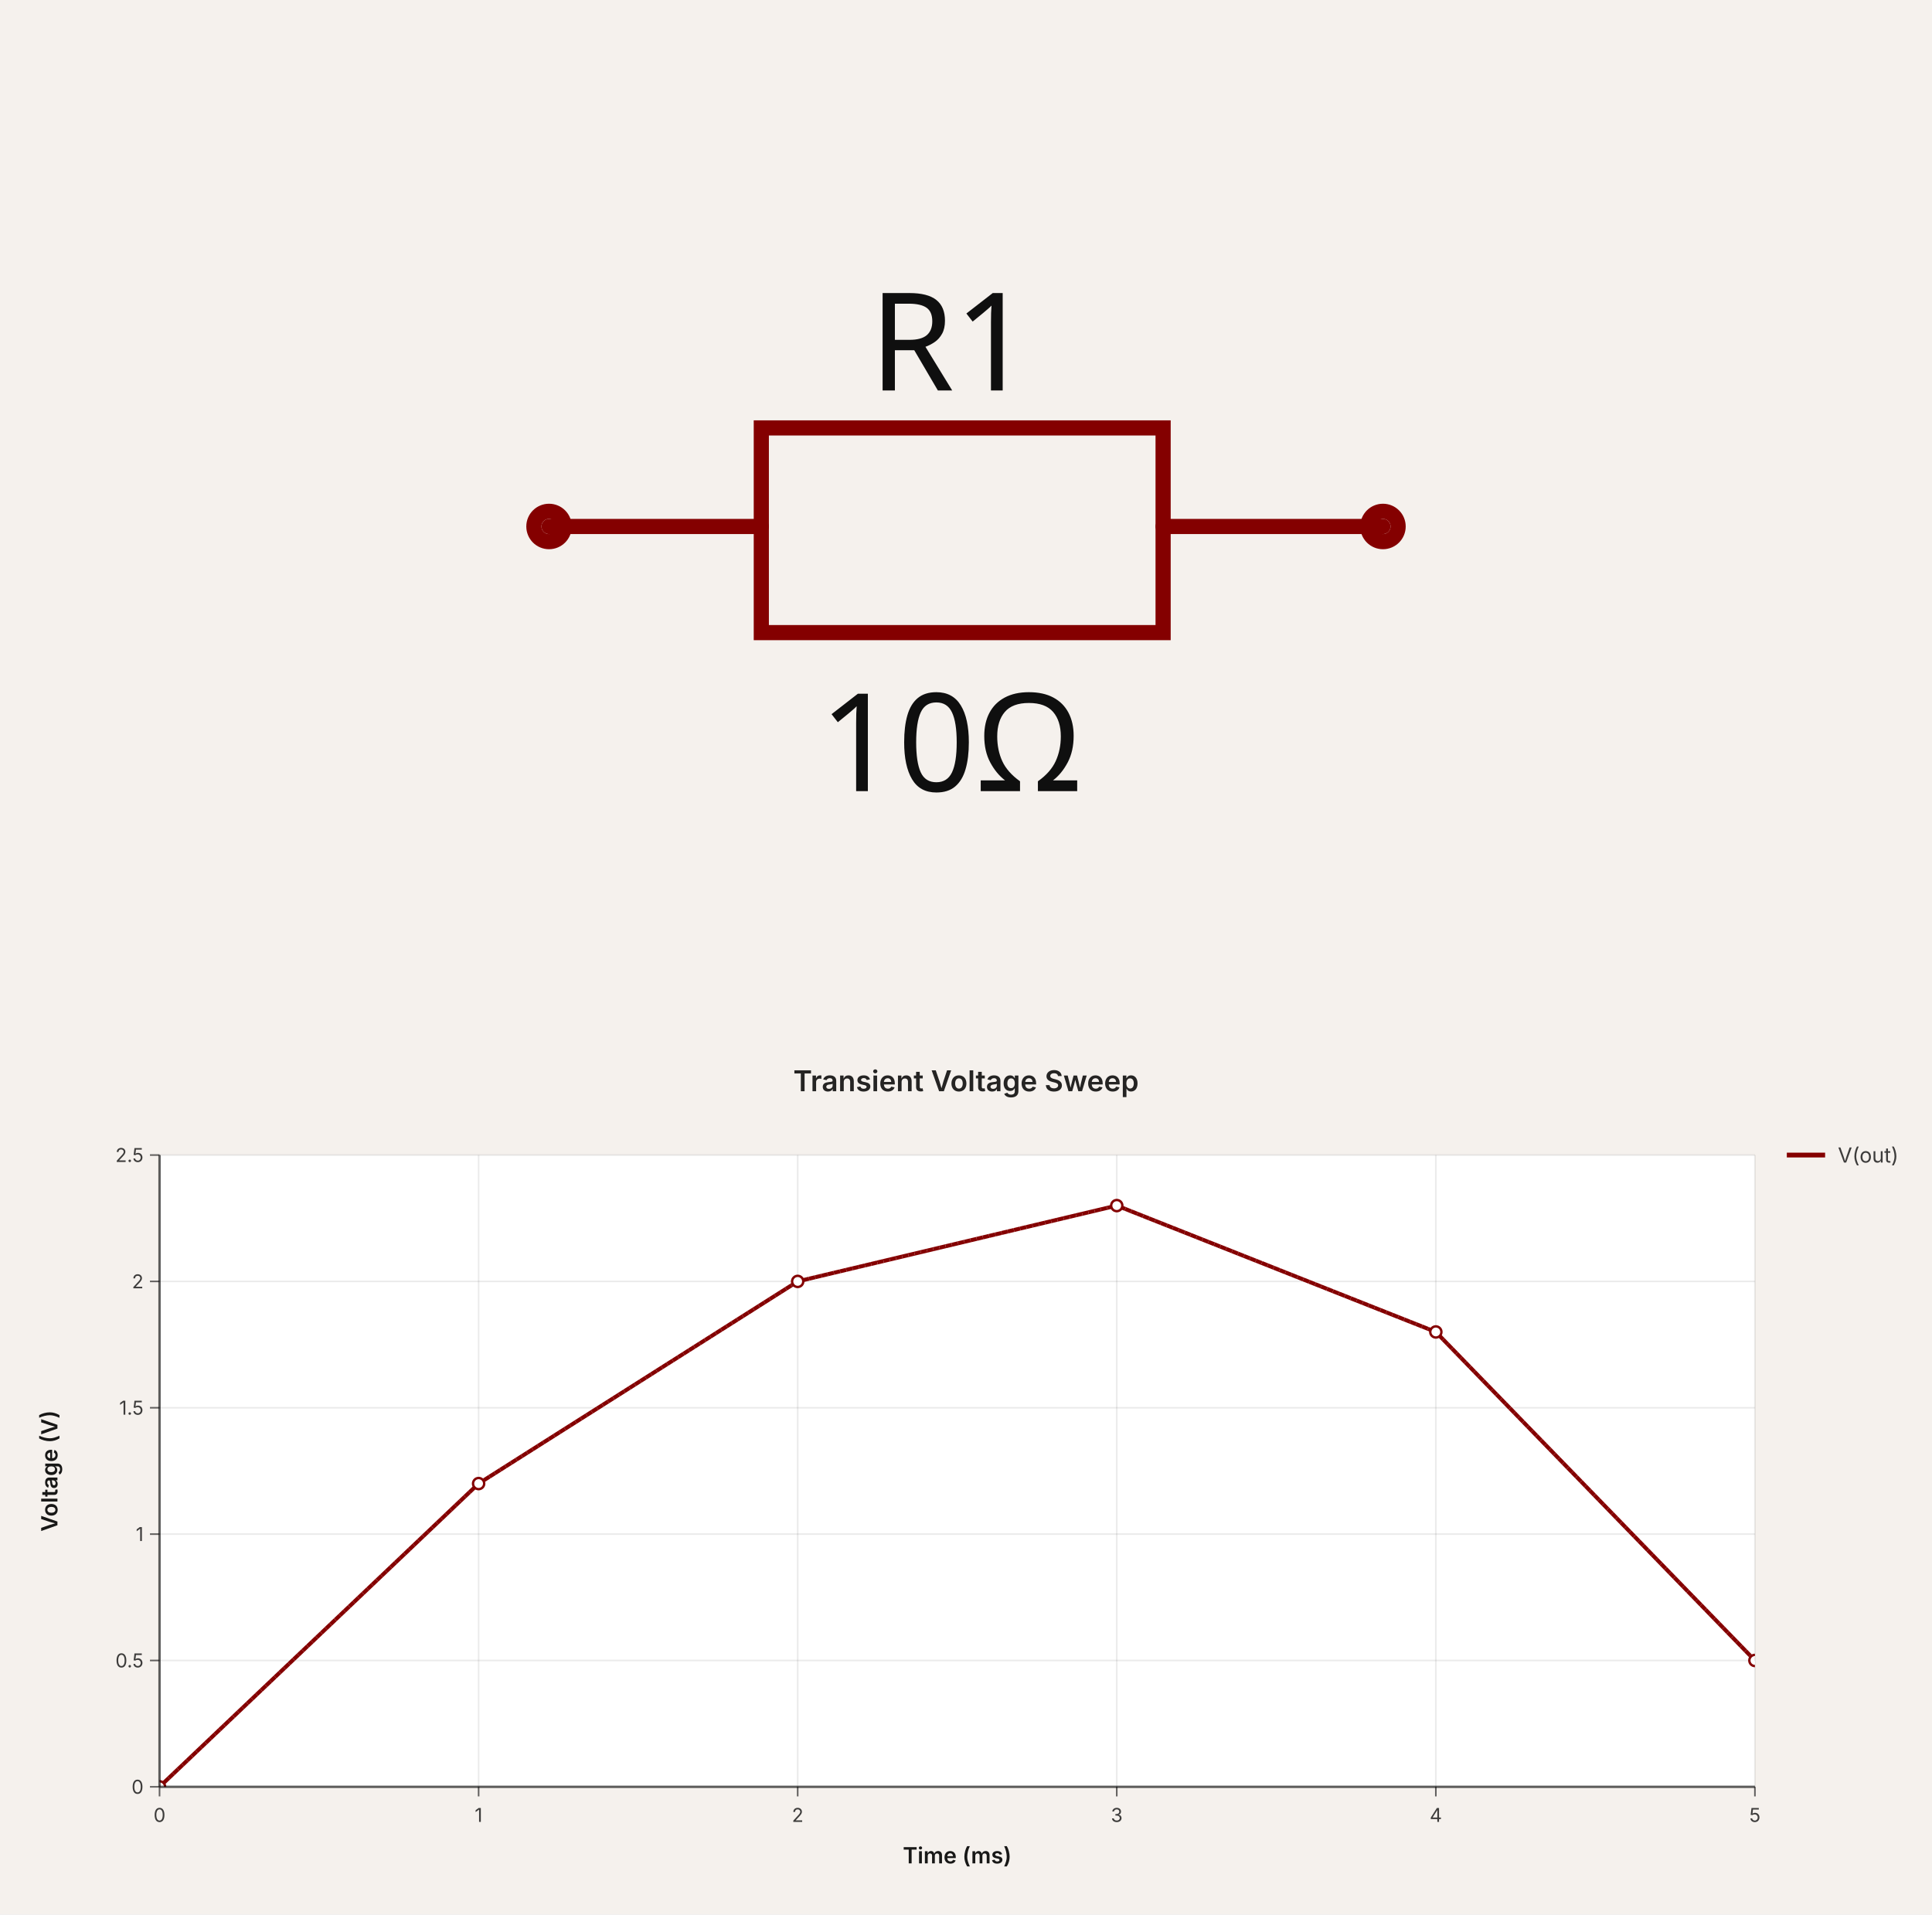
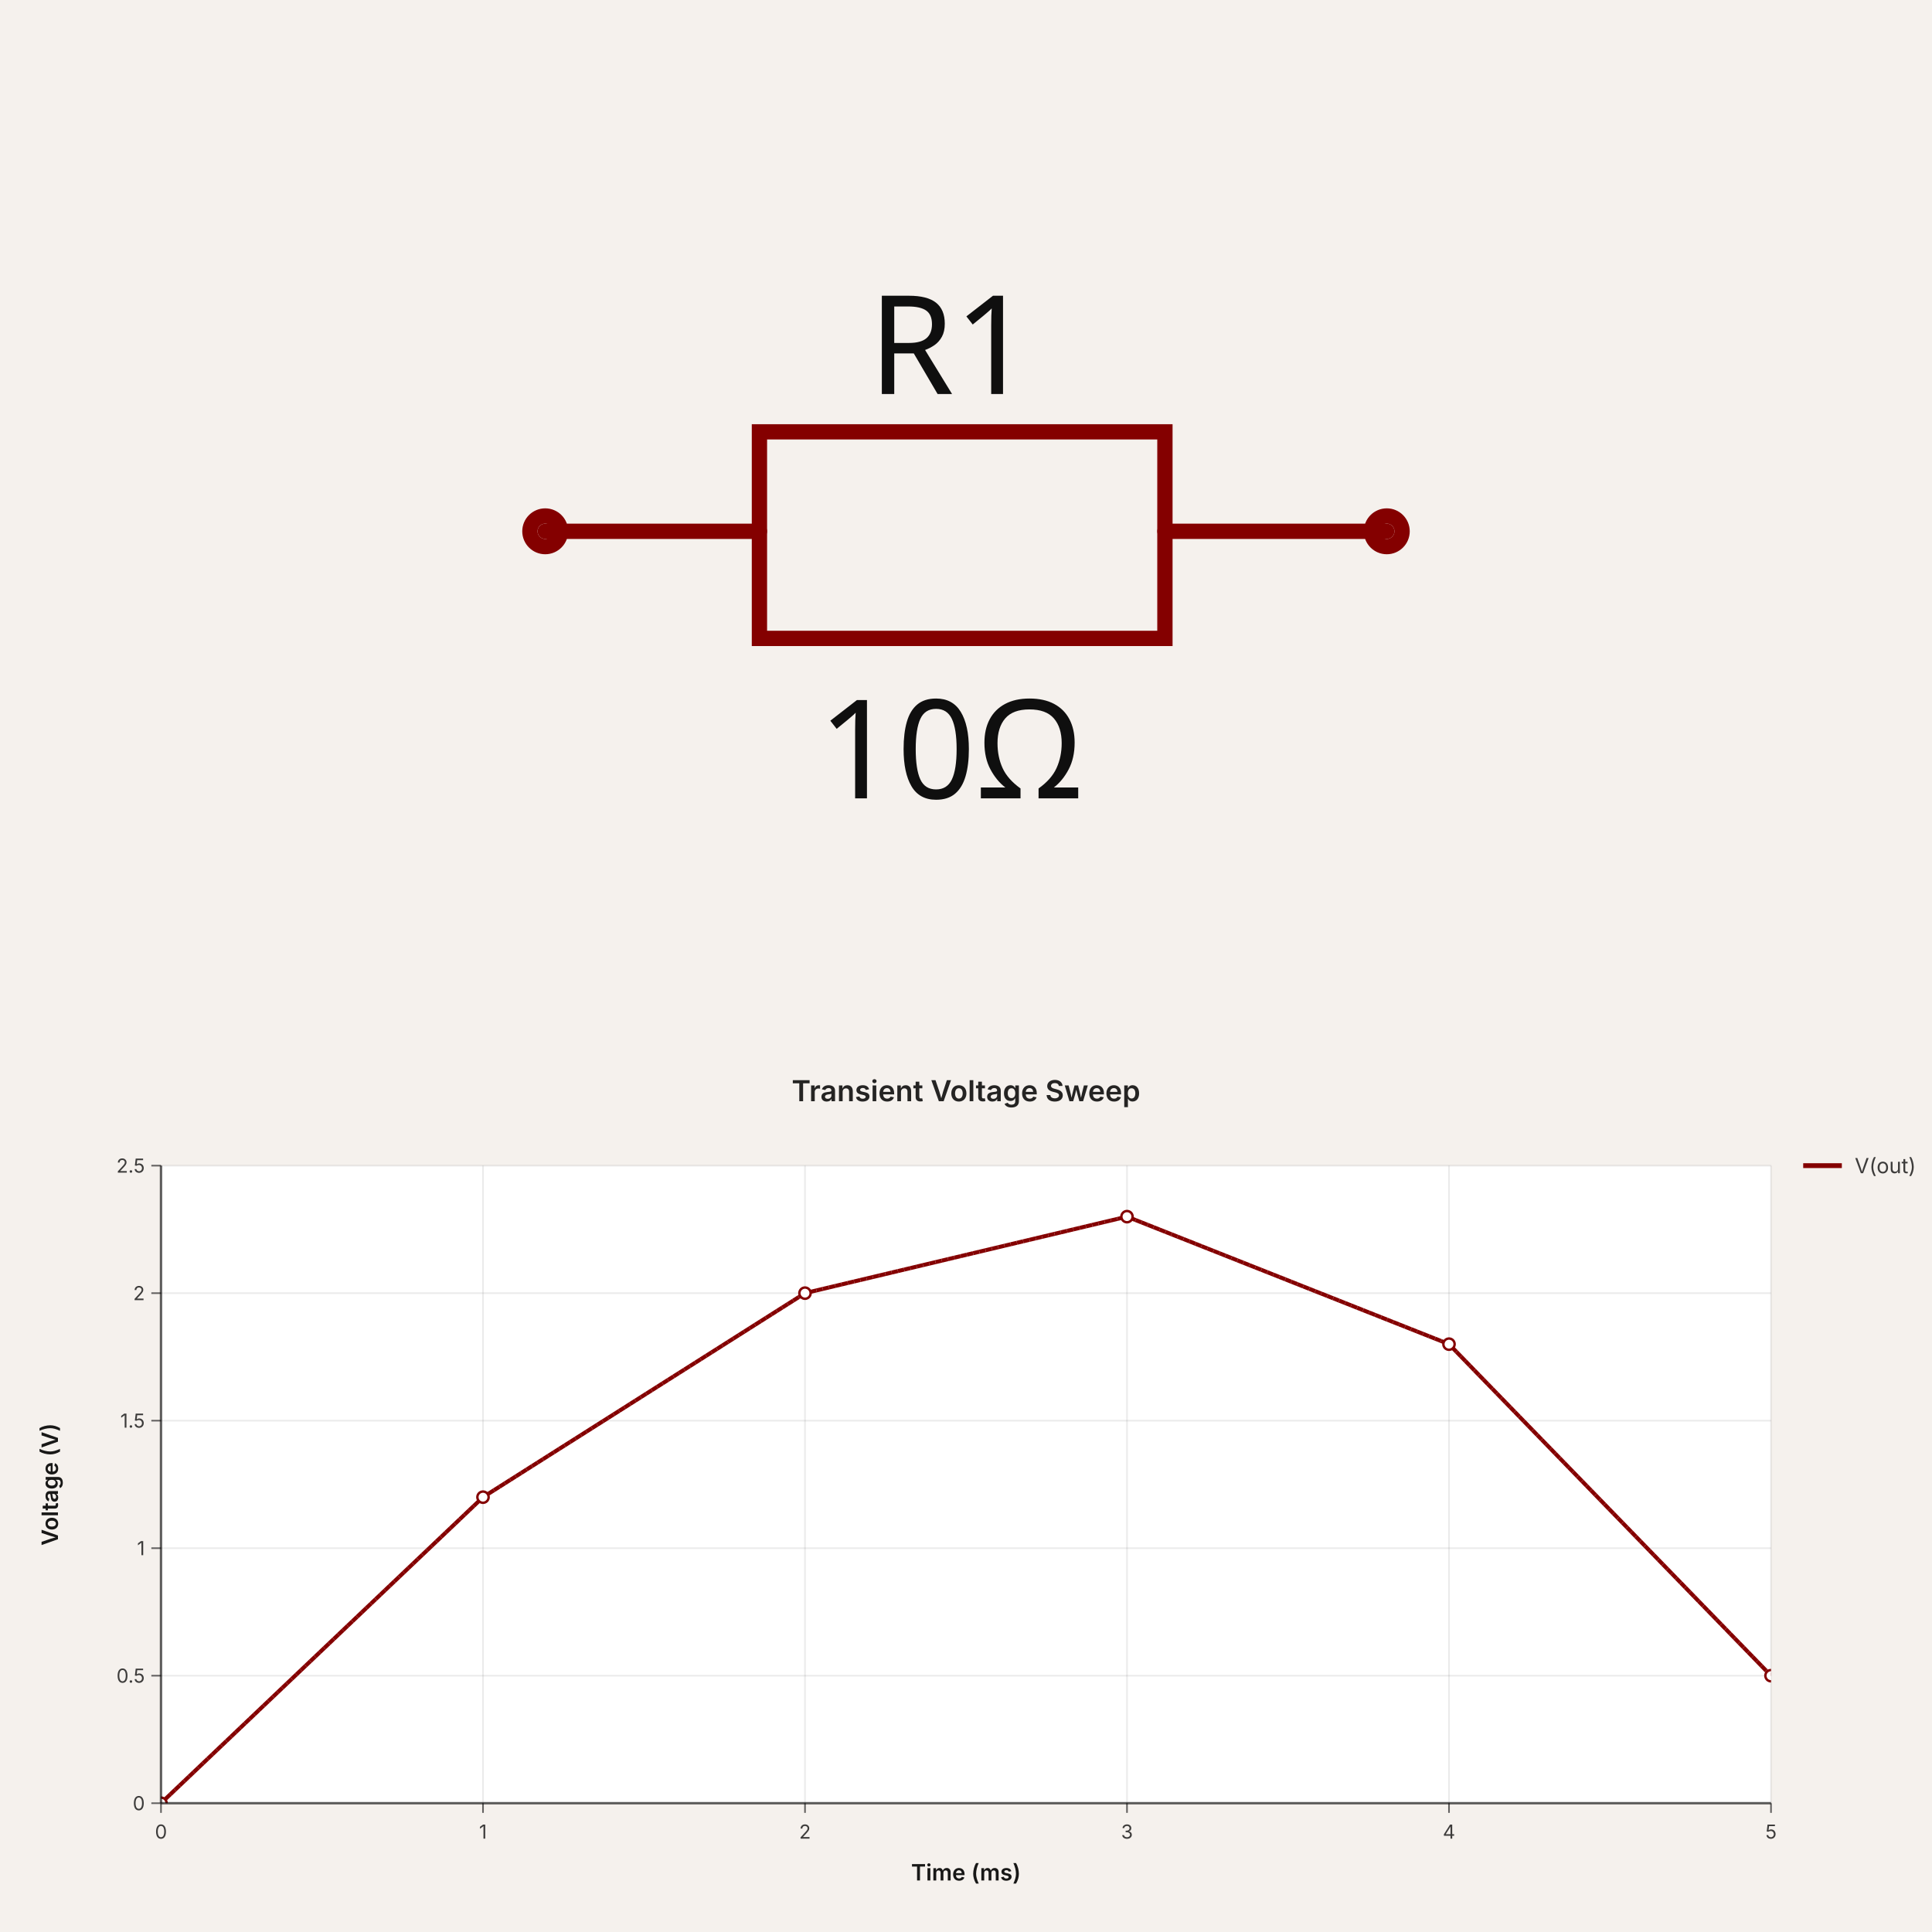
- <svg xmlns="http://www.w3.org/2000/svg" width="1211" height="1200" viewBox="0 0 1211 1200" data-simulation-experiment-id="exp-1" data-software-used-string="@tscircuit/core@0.0.783">
-   <svg width="1211" height="660" style="background-color: rgb(245, 241, 237)" data-real-to-screen-transform="matrix(475.1925375764,0,0,-475.1925375764,605.5,330)" data-software-used-string="@tscircuit/core@0.0.783" x="0" y="0">
+ <svg xmlns="http://www.w3.org/2000/svg" width="1200" height="1200" viewBox="0 0 1200 1200" data-simulation-experiment-id="exp-1" data-software-used-string="@tscircuit/core@0.0.783">
+   <svg width="1200" height="660" style="background-color: rgb(245, 241, 237)" data-real-to-screen-transform="matrix(475.1925375764,0,0,-475.1925375764,600,330)" data-software-used-string="@tscircuit/core@0.0.783" x="0" y="0">
    <style>
              .boundary { fill: rgb(245, 241, 237); }
              .schematic-boundary { fill: none; stroke: #fff; }
              .component { fill: none; stroke: rgb(132, 0, 0); }
              .chip { fill: rgb(255, 255, 194); stroke: rgb(132, 0, 0); }
              .component-pin { fill: none; stroke: rgb(132, 0, 0); }
              /* Basic per-trace hover fallback */
              .trace:hover {
                filter: invert(1);
              }
              .trace:hover .trace-crossing-outline {
                opacity: 0;
              }
              .trace:hover .trace-junction {
                filter: invert(1);
              }
              /* Net-hover highlighting: when a trace or its overlays are hovered,
                 invert color for all traces (base + overlays) sharing the same
                 subcircuit connectivity key. Also hide crossing outline during hover. */
              
              .text { font-family: sans-serif; fill: rgb(0, 150, 0); }
              .pin-number { fill: rgb(169, 0, 0); }
              .port-label { fill: rgb(0, 100, 100); }
              .component-name { fill: rgb(0, 100, 100); }
            </style>
-     <rect class="boundary" x="0" y="0" width="1211" height="660" />
+     <rect class="boundary" x="0" y="0" width="1200" height="660" />
    <g data-circuit-json-type="schematic_component" data-schematic-component-id="schematic_component_0">
-       <rect class="component-overlay" x="344.144" y="268.225" width="522.712" height="128.302" fill="transparent" />
-       <path d="M 344.144 330 L 477.198 330" stroke="rgb(132, 0, 0)" fill="none" stroke-width="9.504px" stroke-linecap="round" />
-       <path d="M 729.05 330 L 866.856 330" stroke="rgb(132, 0, 0)" fill="none" stroke-width="9.504px" stroke-linecap="round" />
-       <path d="M 605.5 268.225 L 729.05 268.225 L 729.05 396.527 L 477.198 396.527 L 477.198 268.225 L 605.5 268.225" stroke="rgb(132, 0, 0)" fill="none" stroke-width="9.504px" stroke-linecap="round" />
-       <text x="595.996" y="244.751" stroke="rgb(245, 241, 237)" stroke-width="9.504px" paint-order="stroke" fill="rgb(15, 15, 15)" font-family="sans-serif" text-anchor="middle" dominant-baseline="auto" font-size="85.535px">R1</text>
-       <text x="595.996" y="429.505" fill="rgb(15, 15, 15)" font-family="sans-serif" text-anchor="middle" dominant-baseline="hanging" font-size="85.535px">10Ω</text>
-       <circle cx="344.144" cy="330" r="9.504px" stroke-width="9.504px" fill="none" stroke="rgb(132, 0, 0)" />
-       <circle cx="866.856" cy="330" r="9.504px" stroke-width="9.504px" fill="none" stroke="rgb(132, 0, 0)" />
+       <rect class="component-overlay" x="338.644" y="268.225" width="522.712" height="128.302" fill="transparent" />
+       <path d="M 338.644 330 L 471.698 330" stroke="rgb(132, 0, 0)" fill="none" stroke-width="9.504px" stroke-linecap="round" />
+       <path d="M 723.55 330 L 861.356 330" stroke="rgb(132, 0, 0)" fill="none" stroke-width="9.504px" stroke-linecap="round" />
+       <path d="M 600 268.225 L 723.55 268.225 L 723.55 396.527 L 471.698 396.527 L 471.698 268.225 L 600 268.225" stroke="rgb(132, 0, 0)" fill="none" stroke-width="9.504px" stroke-linecap="round" />
+       <text x="590.496" y="244.751" stroke="rgb(245, 241, 237)" stroke-width="9.504px" paint-order="stroke" fill="rgb(15, 15, 15)" font-family="sans-serif" text-anchor="middle" dominant-baseline="auto" font-size="85.535px">R1</text>
+       <text x="590.496" y="429.505" fill="rgb(15, 15, 15)" font-family="sans-serif" text-anchor="middle" dominant-baseline="hanging" font-size="85.535px">10Ω</text>
+       <circle cx="338.644" cy="330" r="9.504px" stroke-width="9.504px" fill="none" stroke="rgb(132, 0, 0)" />
+       <circle cx="861.356" cy="330" r="9.504px" stroke-width="9.504px" fill="none" stroke="rgb(132, 0, 0)" />
    </g>
    <g class="schematic-port-hover" data-schematic-port-id="source_port_0">
-       <circle cx="344.144" cy="330" r="19.008" fill="red" opacity="0" />
+       <circle cx="338.644" cy="330" r="19.008" fill="red" opacity="0" />
    </g>
    <g class="schematic-port-hover" data-schematic-port-id="source_port_1">
-       <circle cx="866.856" cy="330" r="19.008" fill="red" opacity="0" />
+       <circle cx="861.356" cy="330" r="19.008" fill="red" opacity="0" />
    </g>
  </svg>
-   <svg width="1211" height="540" viewBox="0 0 1211 540" data-simulation-experiment-id="exp-1" data-simulation-experiment-name="Transient Voltage Sweep" data-software-used-string="@tscircuit/core@0.0.783" x="0" y="660">
+   <svg width="1200" height="540" viewBox="0 0 1200 540" data-simulation-experiment-id="exp-1" data-simulation-experiment-name="Transient Voltage Sweep" data-software-used-string="@tscircuit/core@0.0.783" x="0" y="660">
    <style>
:root { color-scheme: light; }
svg { font-family: 'Inter', 'Helvetica Neue', Arial, sans-serif; }
.background { fill: rgb(245, 241, 237); }
.plot-background { fill: #ffffff; }
.grid-line { stroke: rgba(0, 0, 0, 0.08); stroke-width: 1; }
.axis { stroke: rgba(0, 0, 0, 0.6); stroke-width: 1.5; }
.axis-tick { stroke: rgba(0, 0, 0, 0.6); stroke-width: 1; }
.axis-label { fill: rgba(0, 0, 0, 0.75); font-size: 12px; }
.axis-title { fill: rgba(0, 0, 0, 0.9); font-size: 14px; font-weight: 600; }
.legend-label { fill: rgba(0, 0, 0, 0.75); font-size: 13px; }
.legend-line { stroke-width: 3; }
.simulation-line { fill: none; stroke-width: 2.5; }
.simulation-point { stroke-width: 1.5; fill: #ffffff; }
.chart-title { fill: rgba(0, 0, 0, 0.85); font-size: 18px; font-weight: 600; }
</style>
-     <rect class="background" x="0" y="0" width="1211" height="540" />
+     <rect class="background" x="0" y="0" width="1200" height="540" />
    <defs>
      <clipPath id="simulation-graph-exp-1">
        <rect x="100" y="64" width="1000" height="396" />
      </clipPath>
    </defs>
    <rect class="plot-background" x="100" y="64" width="1000" height="396" />
    <g class="grid">
      <line class="grid-line grid-line-x" x1="100" y1="64" x2="100" y2="460" />
      <line class="grid-line grid-line-x" x1="300" y1="64" x2="300" y2="460" />
      <line class="grid-line grid-line-x" x1="500" y1="64" x2="500" y2="460" />
      <line class="grid-line grid-line-x" x1="700" y1="64" x2="700" y2="460" />
      <line class="grid-line grid-line-x" x1="900" y1="64" x2="900" y2="460" />
      <line class="grid-line grid-line-x" x1="1100" y1="64" x2="1100" y2="460" />
      <line class="grid-line grid-line-y" x1="100" y1="460" x2="1100" y2="460" />
      <line class="grid-line grid-line-y" x1="100" y1="380.8" x2="1100" y2="380.8" />
      <line class="grid-line grid-line-y" x1="100" y1="301.6" x2="1100" y2="301.6" />
      <line class="grid-line grid-line-y" x1="100" y1="222.4" x2="1100" y2="222.4" />
      <line class="grid-line grid-line-y" x1="100" y1="143.2" x2="1100" y2="143.2" />
      <line class="grid-line grid-line-y" x1="100" y1="64" x2="1100" y2="64" />
    </g>
    <g class="data-series">
      <path class="simulation-line" d="M 100 460 L 300 269.92 L 500 143.2 L 700 95.68 L 900 174.88 L 1100 380.8" stroke="rgb(132, 0, 0)" clip-path="url(#simulation-graph-exp-1)" data-simulation-transient-voltage-graph-id="graph-1" stroke-dasharray="4 8" stroke-dashoffset="0" />
      <path class="simulation-line" d="M 100 460 L 300 269.92 L 500 143.2 L 700 95.68 L 900 174.88 L 1100 380.8" stroke="rgb(132, 0, 0)" clip-path="url(#simulation-graph-exp-1)" data-simulation-transient-voltage-graph-id="graph-1" stroke-dasharray="4 8" stroke-dashoffset="4" />
      <path class="simulation-line" d="M 100 460 L 300 269.92 L 500 143.2 L 700 95.68 L 900 174.88 L 1100 380.8" stroke="rgb(132, 0, 0)" clip-path="url(#simulation-graph-exp-1)" data-simulation-transient-voltage-graph-id="graph-1" stroke-dasharray="4 8" stroke-dashoffset="8" />
      <circle class="simulation-point" cx="100" cy="460" r="3.5" stroke="rgb(132, 0, 0)" fill="#ffffff" clip-path="url(#simulation-graph-exp-1)" />
      <circle class="simulation-point" cx="300" cy="269.92" r="3.5" stroke="rgb(132, 0, 0)" fill="#ffffff" clip-path="url(#simulation-graph-exp-1)" />
      <circle class="simulation-point" cx="500" cy="143.2" r="3.5" stroke="rgb(132, 0, 0)" fill="#ffffff" clip-path="url(#simulation-graph-exp-1)" />
      <circle class="simulation-point" cx="700" cy="95.68" r="3.5" stroke="rgb(132, 0, 0)" fill="#ffffff" clip-path="url(#simulation-graph-exp-1)" />
      <circle class="simulation-point" cx="900" cy="174.88" r="3.5" stroke="rgb(132, 0, 0)" fill="#ffffff" clip-path="url(#simulation-graph-exp-1)" />
      <circle class="simulation-point" cx="1100" cy="380.8" r="3.5" stroke="rgb(132, 0, 0)" fill="#ffffff" clip-path="url(#simulation-graph-exp-1)" />
    </g>
    <g class="axes">
      <line class="axis axis-x" x1="100" y1="460" x2="1100" y2="460" />
      <line class="axis axis-y" x1="100" y1="64" x2="100" y2="460" />
      <line class="axis-tick axis-tick-x" x1="100" y1="460" x2="100" y2="466" />
      <text class="axis-label axis-label-x" x="100" y="482" text-anchor="middle">0</text>
      <line class="axis-tick axis-tick-x" x1="300" y1="460" x2="300" y2="466" />
      <text class="axis-label axis-label-x" x="300" y="482" text-anchor="middle">1</text>
      <line class="axis-tick axis-tick-x" x1="500" y1="460" x2="500" y2="466" />
      <text class="axis-label axis-label-x" x="500" y="482" text-anchor="middle">2</text>
      <line class="axis-tick axis-tick-x" x1="700" y1="460" x2="700" y2="466" />
      <text class="axis-label axis-label-x" x="700" y="482" text-anchor="middle">3</text>
      <line class="axis-tick axis-tick-x" x1="900" y1="460" x2="900" y2="466" />
      <text class="axis-label axis-label-x" x="900" y="482" text-anchor="middle">4</text>
      <line class="axis-tick axis-tick-x" x1="1100" y1="460" x2="1100" y2="466" />
      <text class="axis-label axis-label-x" x="1100" y="482" text-anchor="middle">5</text>
      <line class="axis-tick axis-tick-y" x1="94" y1="460" x2="100" y2="460" />
      <text class="axis-label axis-label-y" x="90" y="460" text-anchor="end" dominant-baseline="middle">0</text>
      <line class="axis-tick axis-tick-y" x1="94" y1="380.8" x2="100" y2="380.8" />
      <text class="axis-label axis-label-y" x="90" y="380.8" text-anchor="end" dominant-baseline="middle">0.5</text>
      <line class="axis-tick axis-tick-y" x1="94" y1="301.6" x2="100" y2="301.6" />
      <text class="axis-label axis-label-y" x="90" y="301.6" text-anchor="end" dominant-baseline="middle">1</text>
      <line class="axis-tick axis-tick-y" x1="94" y1="222.4" x2="100" y2="222.4" />
      <text class="axis-label axis-label-y" x="90" y="222.4" text-anchor="end" dominant-baseline="middle">1.5</text>
      <line class="axis-tick axis-tick-y" x1="94" y1="143.2" x2="100" y2="143.2" />
      <text class="axis-label axis-label-y" x="90" y="143.2" text-anchor="end" dominant-baseline="middle">2</text>
      <line class="axis-tick axis-tick-y" x1="94" y1="64" x2="100" y2="64" />
      <text class="axis-label axis-label-y" x="90" y="64" text-anchor="end" dominant-baseline="middle">2.5</text>
      <text class="axis-title axis-title-x" x="600" y="508" text-anchor="middle">Time (ms)</text>
      <text class="axis-title axis-title-y" x="36" y="262" transform="rotate(-90 36 262)" text-anchor="middle">Voltage (V)</text>
    </g>
    <g class="legend">
      <g class="legend-item" transform="translate(1120 64)">
        <line class="legend-line" x1="0" y1="0" x2="24" y2="0" stroke="rgb(132, 0, 0)" />
        <text class="legend-label" x="32" y="0" dominant-baseline="middle">V(out)</text>
      </g>
    </g>
-     <text class="chart-title" x="605.5" y="24" text-anchor="middle">Transient Voltage Sweep</text>
+     <text class="chart-title" x="600" y="24" text-anchor="middle">Transient Voltage Sweep</text>
  </svg>
</svg>
